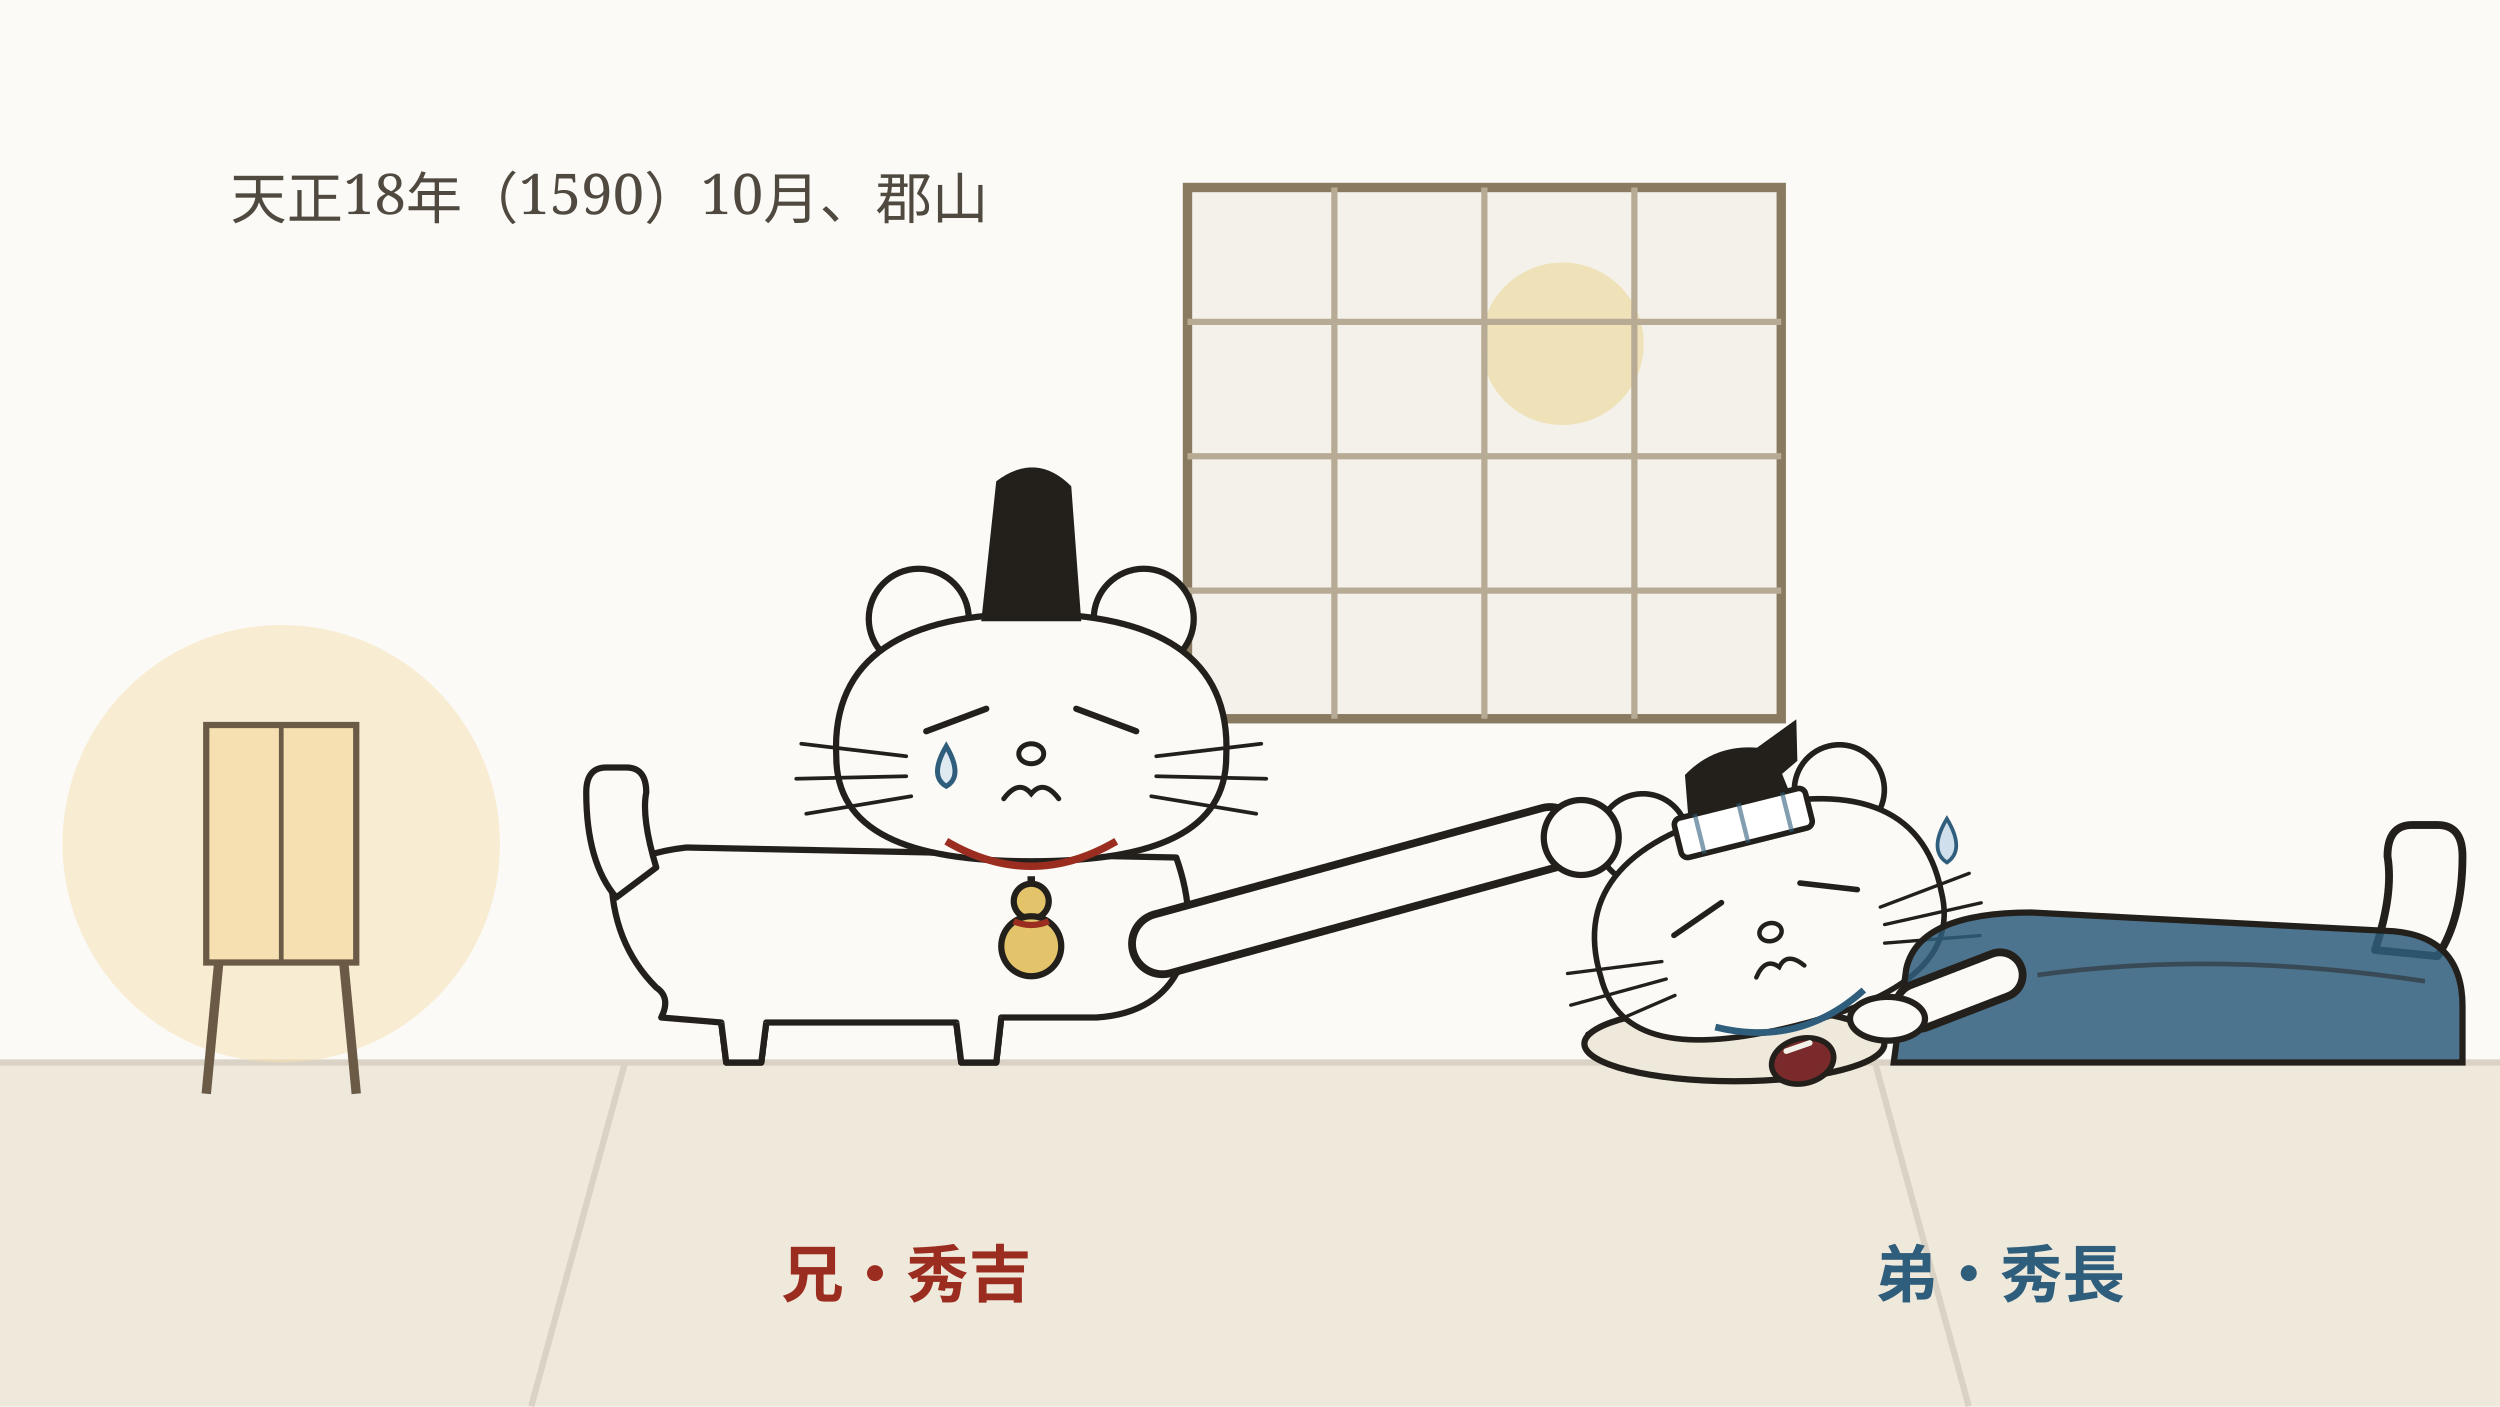
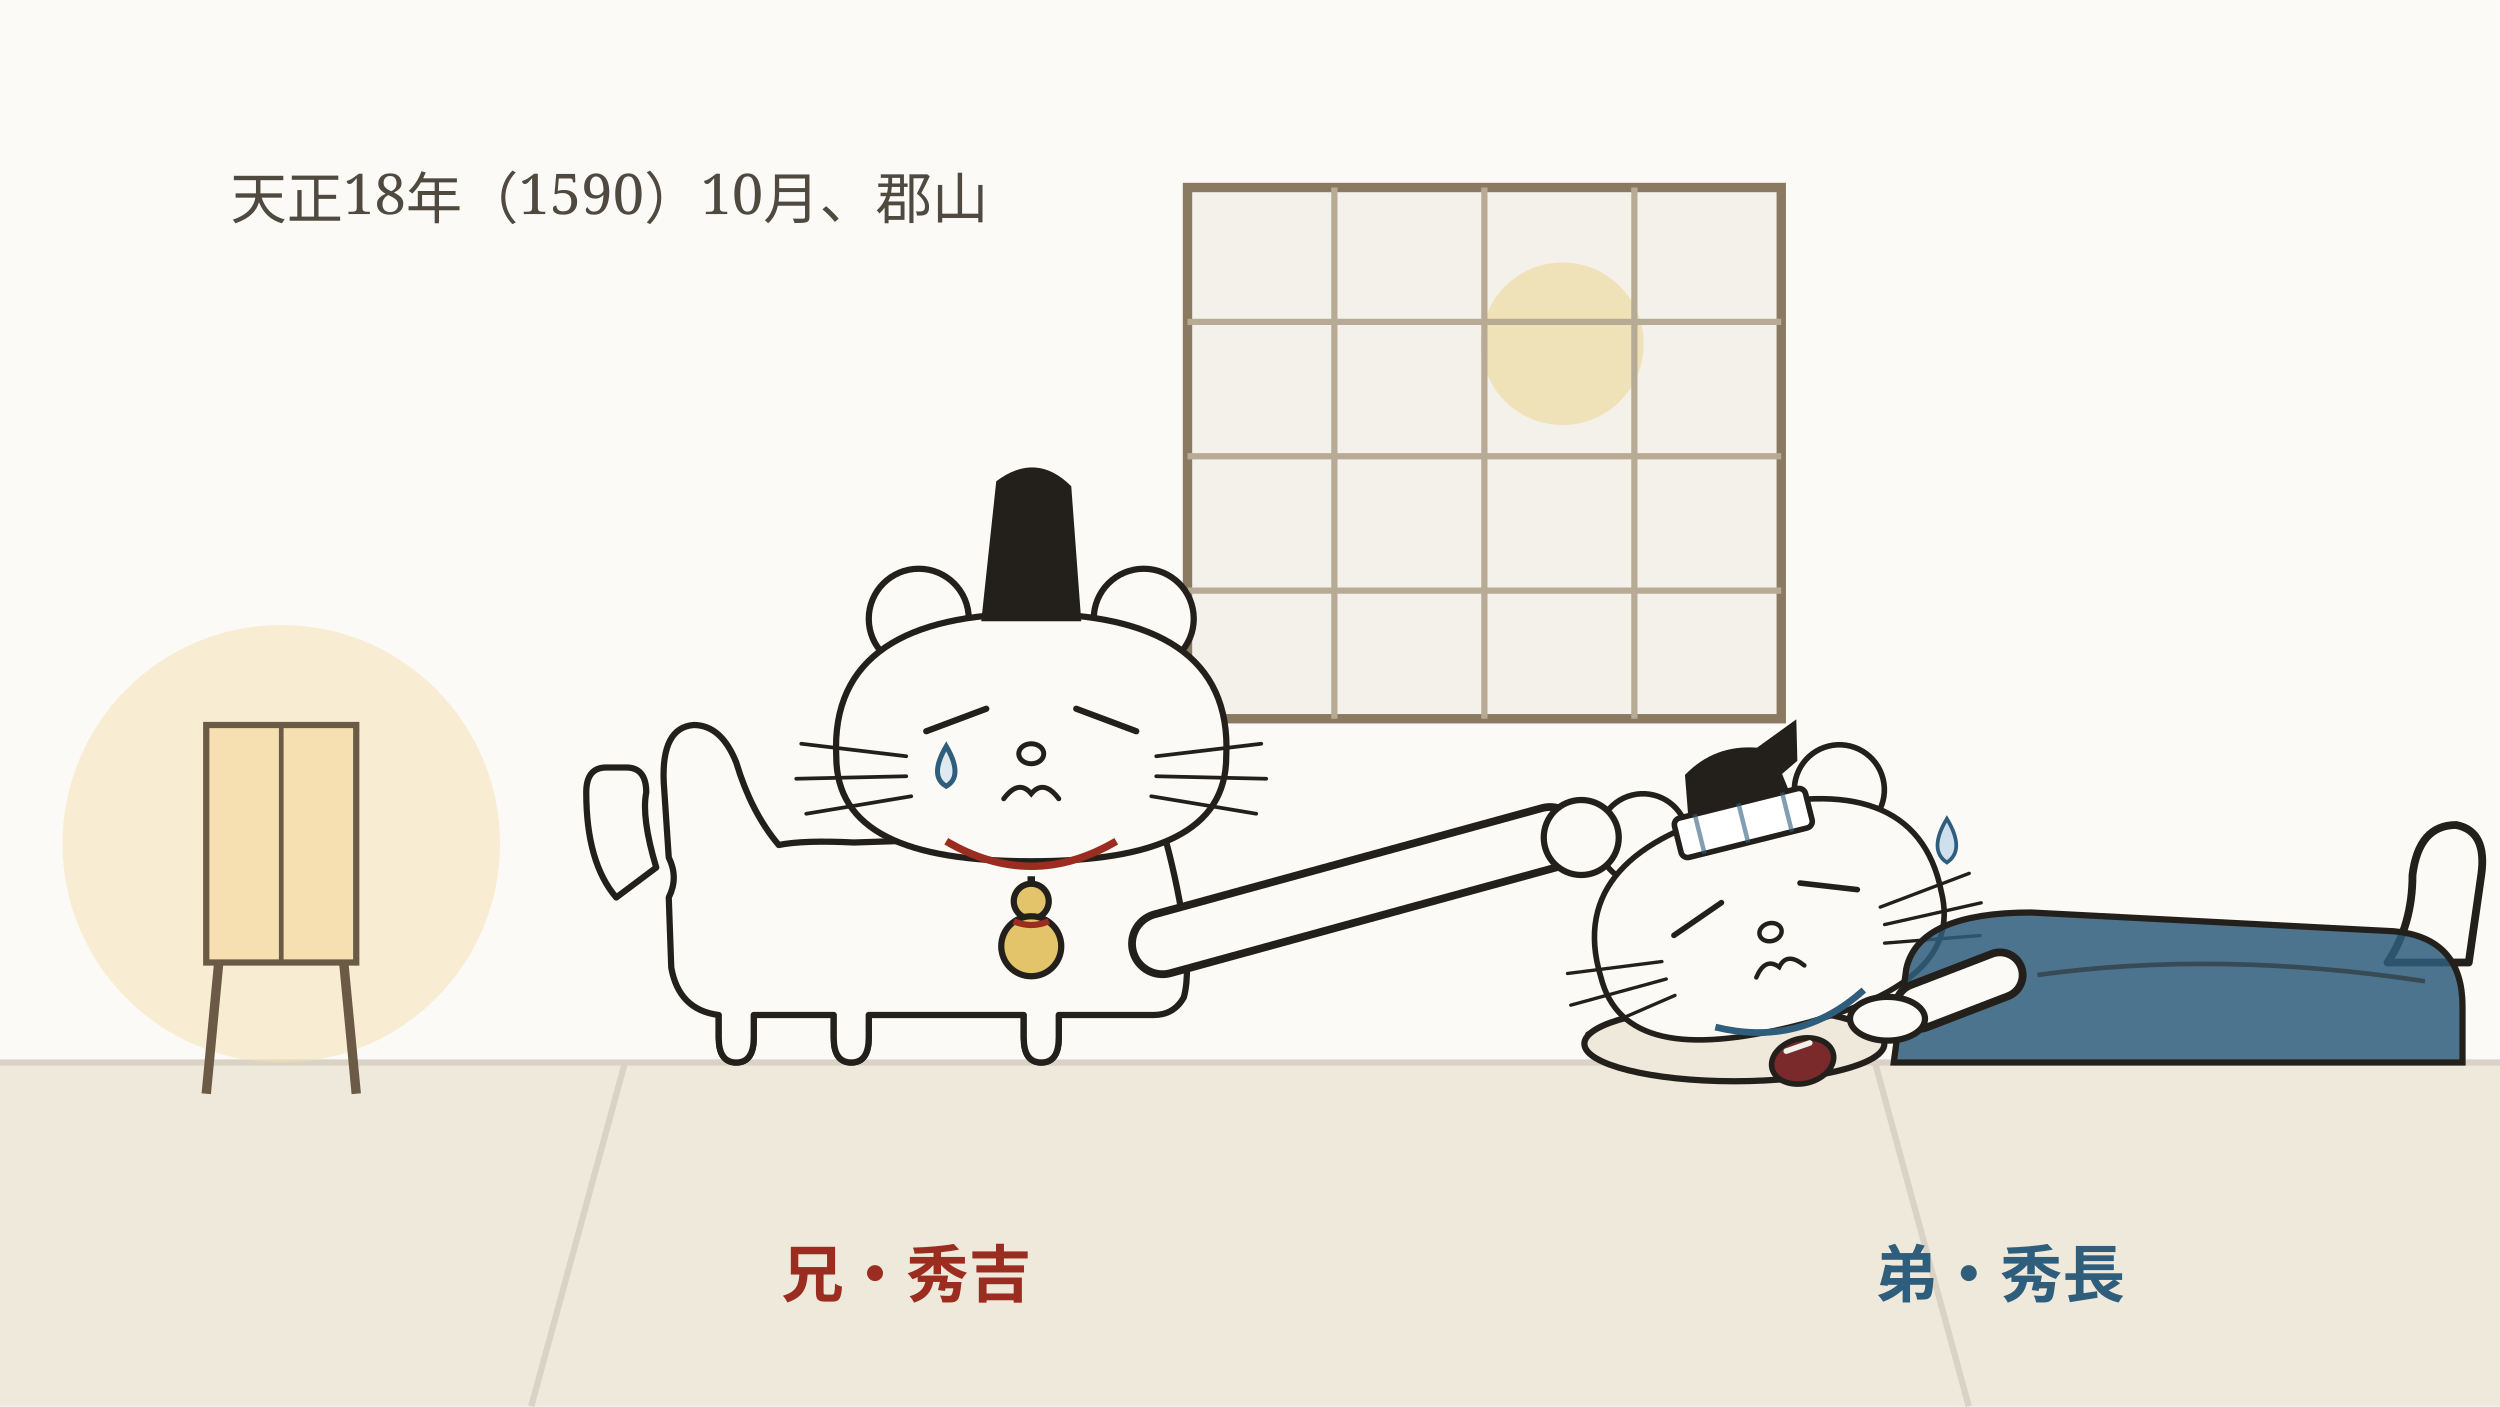
<svg xmlns="http://www.w3.org/2000/svg" viewBox="0 0 800 450" role="img" aria-label="病の弟を見舞う兄の想像図（行灯の灯る座敷で、折烏帽子をかぶり首に小豆を下げて掛け布団にくるまり、額に手ぬぐいをのせて伏す四つ足の弟の猫（布団の端からしっぽが立つ）の枕元に、高い烏帽子をかぶり首に瓢箪を下げた四つ足の兄の猫が寄り、心配そうに前足を弟の頭へ伸ばしている）（兄は涙ぐんだ悲しい顔、弟は弱った顔）">
  <defs>
    <g id="pn-ex-cover">
      <path d="M-47,-24 H47 V40 H-47 Z" fill="#fbfaf6" stroke="none" />
      <ellipse cx="0" cy="9" rx="5" ry="4" fill="none" stroke="#23201c" stroke-width="2" />
    </g>
    <g id="pn-ex-ki" fill="none" stroke="#23201c" stroke-linecap="round" stroke-linejoin="round">
      <use href="#pn-ex-cover" />
      <path d="M-44,0 Q-29,-20 -14,0 M14,0 Q29,-20 44,0" stroke-width="3" />
      <path d="M-16,17 Q-8,27 0,14 Q8,27 16,17" stroke-width="2" />
      <path d="M-9,23 Q0,42 9,23 Q0,27 -9,23 Z" fill="#23201c" stroke-width="1.5" />
      <path d="M-64,24 l6,-8 M-56,24 l6,-8 M-48,24 l6,-8 M42,24 l6,-8 M50,24 l6,-8 M58,24 l6,-8" stroke-width="1.5" />
    </g>
    <g id="pn-ex-do" fill="none" stroke="#23201c" stroke-linecap="round">
      <use href="#pn-ex-cover" />
      <path d="M-42,-12 L-17,-2 M17,-2 L42,-12" stroke-width="3" />
      <path d="M-16,28 Q-8,15 0,27 Q8,15 16,28" stroke-width="2" />
    </g>
    <g id="pn-ex-ai" fill="none" stroke="#23201c" stroke-linecap="round">
      <use href="#pn-ex-cover" />
      <path d="M-42,0 L-18,-9 M18,-9 L42,0" stroke-width="2.5" />
      <path d="M-11,27 Q-5,19 0,25 Q5,19 11,27" stroke-width="2" />
    </g>
    <g id="pn-ex-namida">
      <path d="M-34,6 Q-41,18 -34,22 Q-27,18 -34,6 Z" fill="#dfe9f0" stroke="#2f5d7c" stroke-width="2" />
    </g>
    <g id="pn-ex-raku" fill="none" stroke="#23201c" stroke-linecap="round">
      <use href="#pn-ex-cover" />
      <path d="M-40,-8 Q-28,2 -16,-8 M16,-8 Q28,2 40,-8" stroke-width="2.5" />
      <path d="M-16,17 Q-8,29 0,14 Q8,29 16,17" stroke-width="2" />
      <path d="M-62,24 l6,-8 M-54,24 l6,-8 M48,24 l6,-8 M56,24 l6,-8" stroke-width="1.5" />
    </g>
    <g id="pn-head">
      <circle cx="-45" cy="-45" r="20" fill="#fbfaf6" stroke="#23201c" stroke-width="2.5" />
      <circle cx="45" cy="-45" r="20" fill="#fbfaf6" stroke="#23201c" stroke-width="2.5" />
      <path d="M-78,10 C-80,-30 -50,-47 0,-47 C50,-47 80,-30 78,10 C78,40 50,52 0,52 C-50,52 -78,40 -78,10 Z" fill="#fbfaf6" stroke="#23201c" stroke-width="2.5" />
      <path d="M-40,-3 Q-28,-15 -16,-3 M16,-3 Q28,-15 40,-3" fill="none" stroke="#23201c" stroke-width="2.5" stroke-linecap="round" />
      <ellipse cx="0" cy="9" rx="5" ry="4" fill="none" stroke="#23201c" stroke-width="2" />
      <path d="M-16,17 Q-8,29 0,14 Q8,29 16,17" fill="none" stroke="#23201c" stroke-width="2" stroke-linecap="round" />
      <path d="M-50,10 L-92,5 M-50,18 L-94,19 M-48,26 L-90,33 M50,10 L92,5 M50,18 L94,19 M48,26 L90,33" stroke="#23201c" stroke-width="1.5" stroke-linecap="round" />
    </g>
  </defs>
  <rect width="800" height="450" fill="#fbfaf6" />
  <rect x="0" y="340" width="800" height="110" fill="#efe9dc" />
  <path d="M0,340 H800 M200,340 L170,450 M600,340 L630,450" stroke="#d9d2c5" stroke-width="2" />
  <rect x="380" y="60" width="190" height="170" fill="#f4f1ea" stroke="#8a7a62" stroke-width="3" />
  <circle cx="500" cy="110" r="26" fill="#efe2b8" />
  <path d="M427,60 V230 M475,60 V230 M523,60 V230 M380,103 H570 M380,146 H570 M380,189 H570" stroke="#b8ab95" stroke-width="2" />
  <circle cx="90" cy="270" r="70" fill="#f6dfb0" opacity="0.5" />
  <rect x="66" y="232" width="48" height="76" fill="#f6dfb0" stroke="#6b5a46" stroke-width="2" />
  <path d="M66,232 H114 M90,232 V308" stroke="#6b5a46" stroke-width="1.5" />
  <path d="M70,308 L66,350 M110,308 L114,350" stroke="#6b5a46" stroke-width="3" />
  <ellipse cx="555" cy="334" rx="48" ry="12" fill="#efe9dc" stroke="#23201c" stroke-width="2" />
  <g transform="translate(565,292) rotate(-14) scale(0.72)">
    <use href="#pn-head" />
    <use href="#pn-ex-ai" />
    <path d="M-24,-44 L-20,-68 Q-4,-78 14,-72 L34,-80 L30,-62 L22,-58 L24,-44 Z" fill="#23201c" />
    <path d="M-34,44 Q0,62 34,44" fill="none" stroke="#2f5d7c" stroke-width="3" />
    <ellipse cx="0" cy="68" rx="14" ry="10" fill="#7a2a2a" stroke="#23201c" stroke-width="2.5" />
    <path d="M-6,62 L5,61" stroke="#f4f1ea" stroke-width="2.5" stroke-linecap="round" />
    <rect x="-30" y="-50" width="60" height="18" rx="3" fill="#fff" stroke="#23201c" stroke-width="2.5" />
    <path d="M-20,-50 V-32 M0,-50 V-32 M20,-50 V-32" stroke="#2f5d7c" stroke-width="2" opacity="0.6" />
  </g>
  <path d="M623,262 q-6,10 0,14 q6,-4 0,-14 Z" fill="#cfe0ec" stroke="#2f5d7c" stroke-width="1.2" />
-   <path d="M760,304 Q766,286 764,274 Q764,264 772,264 L780,264 Q788,264 788,274 Q788,294 780,306 Z" fill="#fbfaf6" stroke="#23201c" stroke-width="2.5" stroke-linejoin="round" />
+   <path d="M764,308 Q772,296 772,280 Q774,264 786,264 Q796,266 794,280 L790,308 Z" fill="#fbfaf6" stroke="#23201c" stroke-width="2.5" stroke-linejoin="round" />
  <path d="M610,310 Q614,292 650,292 L766,298 Q788,300 788,322 L788,340 L606,340 Z" fill="#2f5d7c" fill-opacity="0.85" stroke="#23201c" stroke-width="2" />
  <path d="M652,312 Q710,304 776,314" stroke="#23201c" stroke-width="1.5" fill="none" opacity="0.5" />
  <path d="M640,312 L614,322" stroke="#23201c" stroke-width="17" stroke-linecap="round" />
  <path d="M640,312 L614,322" stroke="#fbfaf6" stroke-width="12" stroke-linecap="round" />
  <ellipse cx="604" cy="326" rx="12" ry="7" fill="#fbfaf6" stroke="#23201c" stroke-width="2" />
  <g transform="translate(477.2,21.6) scale(-0.8,0.8)">
-     <path d="M126,316 C114,350 124,378 158,380 L196,380 L198,398 L212,398 L214,382 L290,382 L292,398 L306,398 L308,382 L332,380 Q328,372 334,368 Q352,350 352,322 Q340,314 322,312 Z" fill="#fbfaf6" stroke="#23201c" stroke-width="2.5" stroke-linejoin="round" />
-     <path d="M196,380 L198,398 L212,398 L214,382 M290,382 L292,398 L306,398 L308,382" fill="#fbfaf6" stroke="#23201c" stroke-width="2.5" stroke-linejoin="round" />
+     <path d="M-104,-92 C-110,-70 -116,-40 -112,-26 Q-108,-19 -100,-19 L-62,-19 L-62,-10 Q-62,0 -55,0 Q-48,0 -48,-10 L-48,-19 L14,-19 L14,-10 Q14,0 21,0 Q28,0 28,-10 L28,-19 L60,-19 L60,-10 Q60,0 67,0 Q74,0 74,-10 L74,-19 Q90,-21 93,-38 L94,-66 Q90,-74 94,-82 L96,-112 Q97,-134 84,-135 Q73,-135 67,-120 Q61,-100 50,-87 Q40,-89 20,-88 L-104,-92 Z" transform="translate(235,398)" fill="#fbfaf6" stroke="#23201c" stroke-width="2.5" stroke-linejoin="round" />
+     <path d="M173,379 L173,388 Q173,398 180,398 Q187,398 187,388 L187,379 M249,379 L249,388 Q249,398 256,398 Q263,398 263,388 L263,379 M295,379 L295,388 Q295,398 302,398 Q309,398 309,388 L309,379" fill="#fbfaf6" stroke="#23201c" stroke-width="2.5" stroke-linejoin="round" />
    <path d="M334,320 Q340,300 338,290 Q338,280 346,280 L354,280 Q362,280 362,290 Q362,318 350,332 Z" fill="#fbfaf6" stroke="#23201c" stroke-width="2.5" stroke-linejoin="round" />
  </g>
  <path d="M372,302 L496,268" stroke="#23201c" stroke-width="22" stroke-linecap="round" />
  <path d="M372,302 L496,268" stroke="#fbfaf6" stroke-width="17" stroke-linecap="round" />
  <circle cx="506" cy="268" r="12" fill="#fbfaf6" stroke="#23201c" stroke-width="2" />
  <g transform="translate(330,234) scale(0.8)">
    <use href="#pn-head" />
    <use href="#pn-ex-ai" />
    <use href="#pn-ex-namida" />
    <path d="M-20,-44 L-14,-100 Q2,-112 16,-98 L20,-44 Z" fill="#23201c" />
    <path d="M-34,44 Q0,64 34,44" fill="none" stroke="#9b2d20" stroke-width="3" />
    <path d="M0,58 V62" stroke="#23201c" stroke-width="3" />
    <circle cx="0" cy="68" r="7" fill="#e3c46a" stroke="#23201c" stroke-width="2.5" />
    <circle cx="0" cy="86" r="12" fill="#e3c46a" stroke="#23201c" stroke-width="2.5" />
    <path d="M-7,76 Q0,79 7,76" fill="none" stroke="#9b2d20" stroke-width="2.5" />
  </g>
  <g font-family="'Noto Serif JP','Yu Mincho','Hiragino Mincho ProN',serif" text-anchor="middle">
    <text x="195" y="70" font-size="18" fill="#4f4940">天正18年（1590）10月、郡山</text>
    <text x="290" y="415" font-size="20" font-weight="700" fill="#9b2d20">兄・秀吉</text>
    <text x="640" y="415" font-size="20" font-weight="700" fill="#2f5d7c">弟・秀長</text>
  </g>
</svg>
